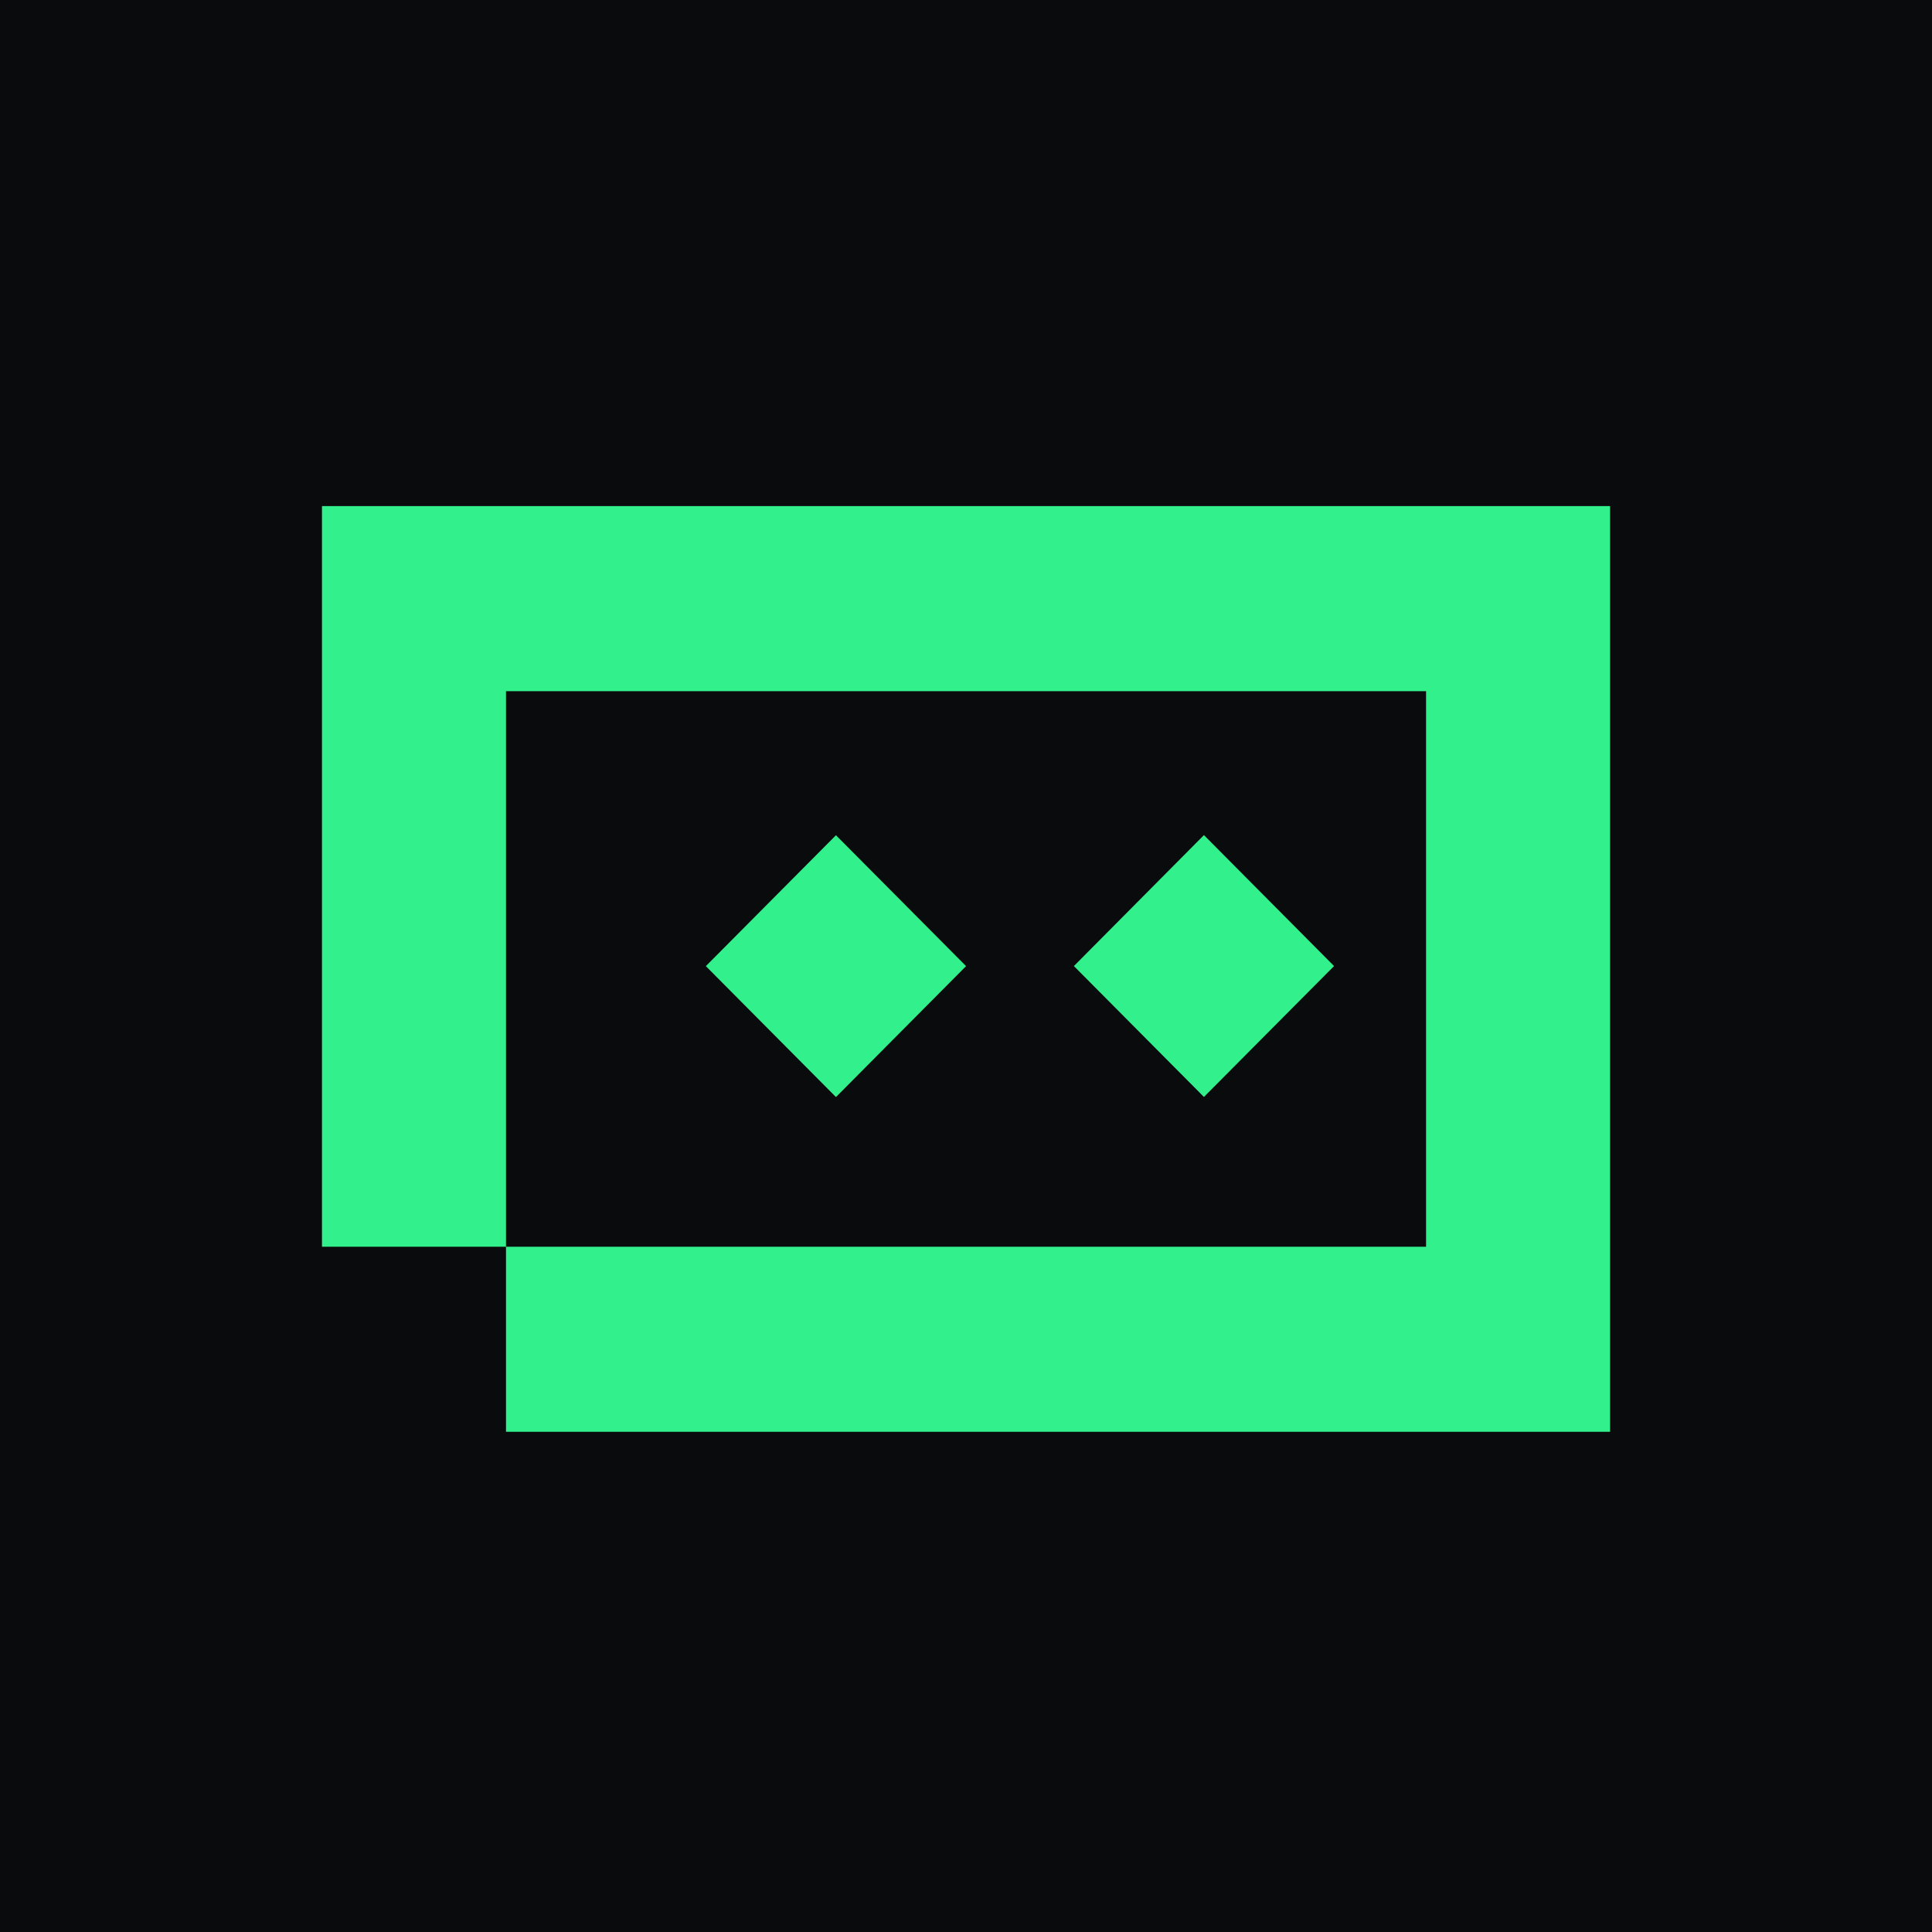
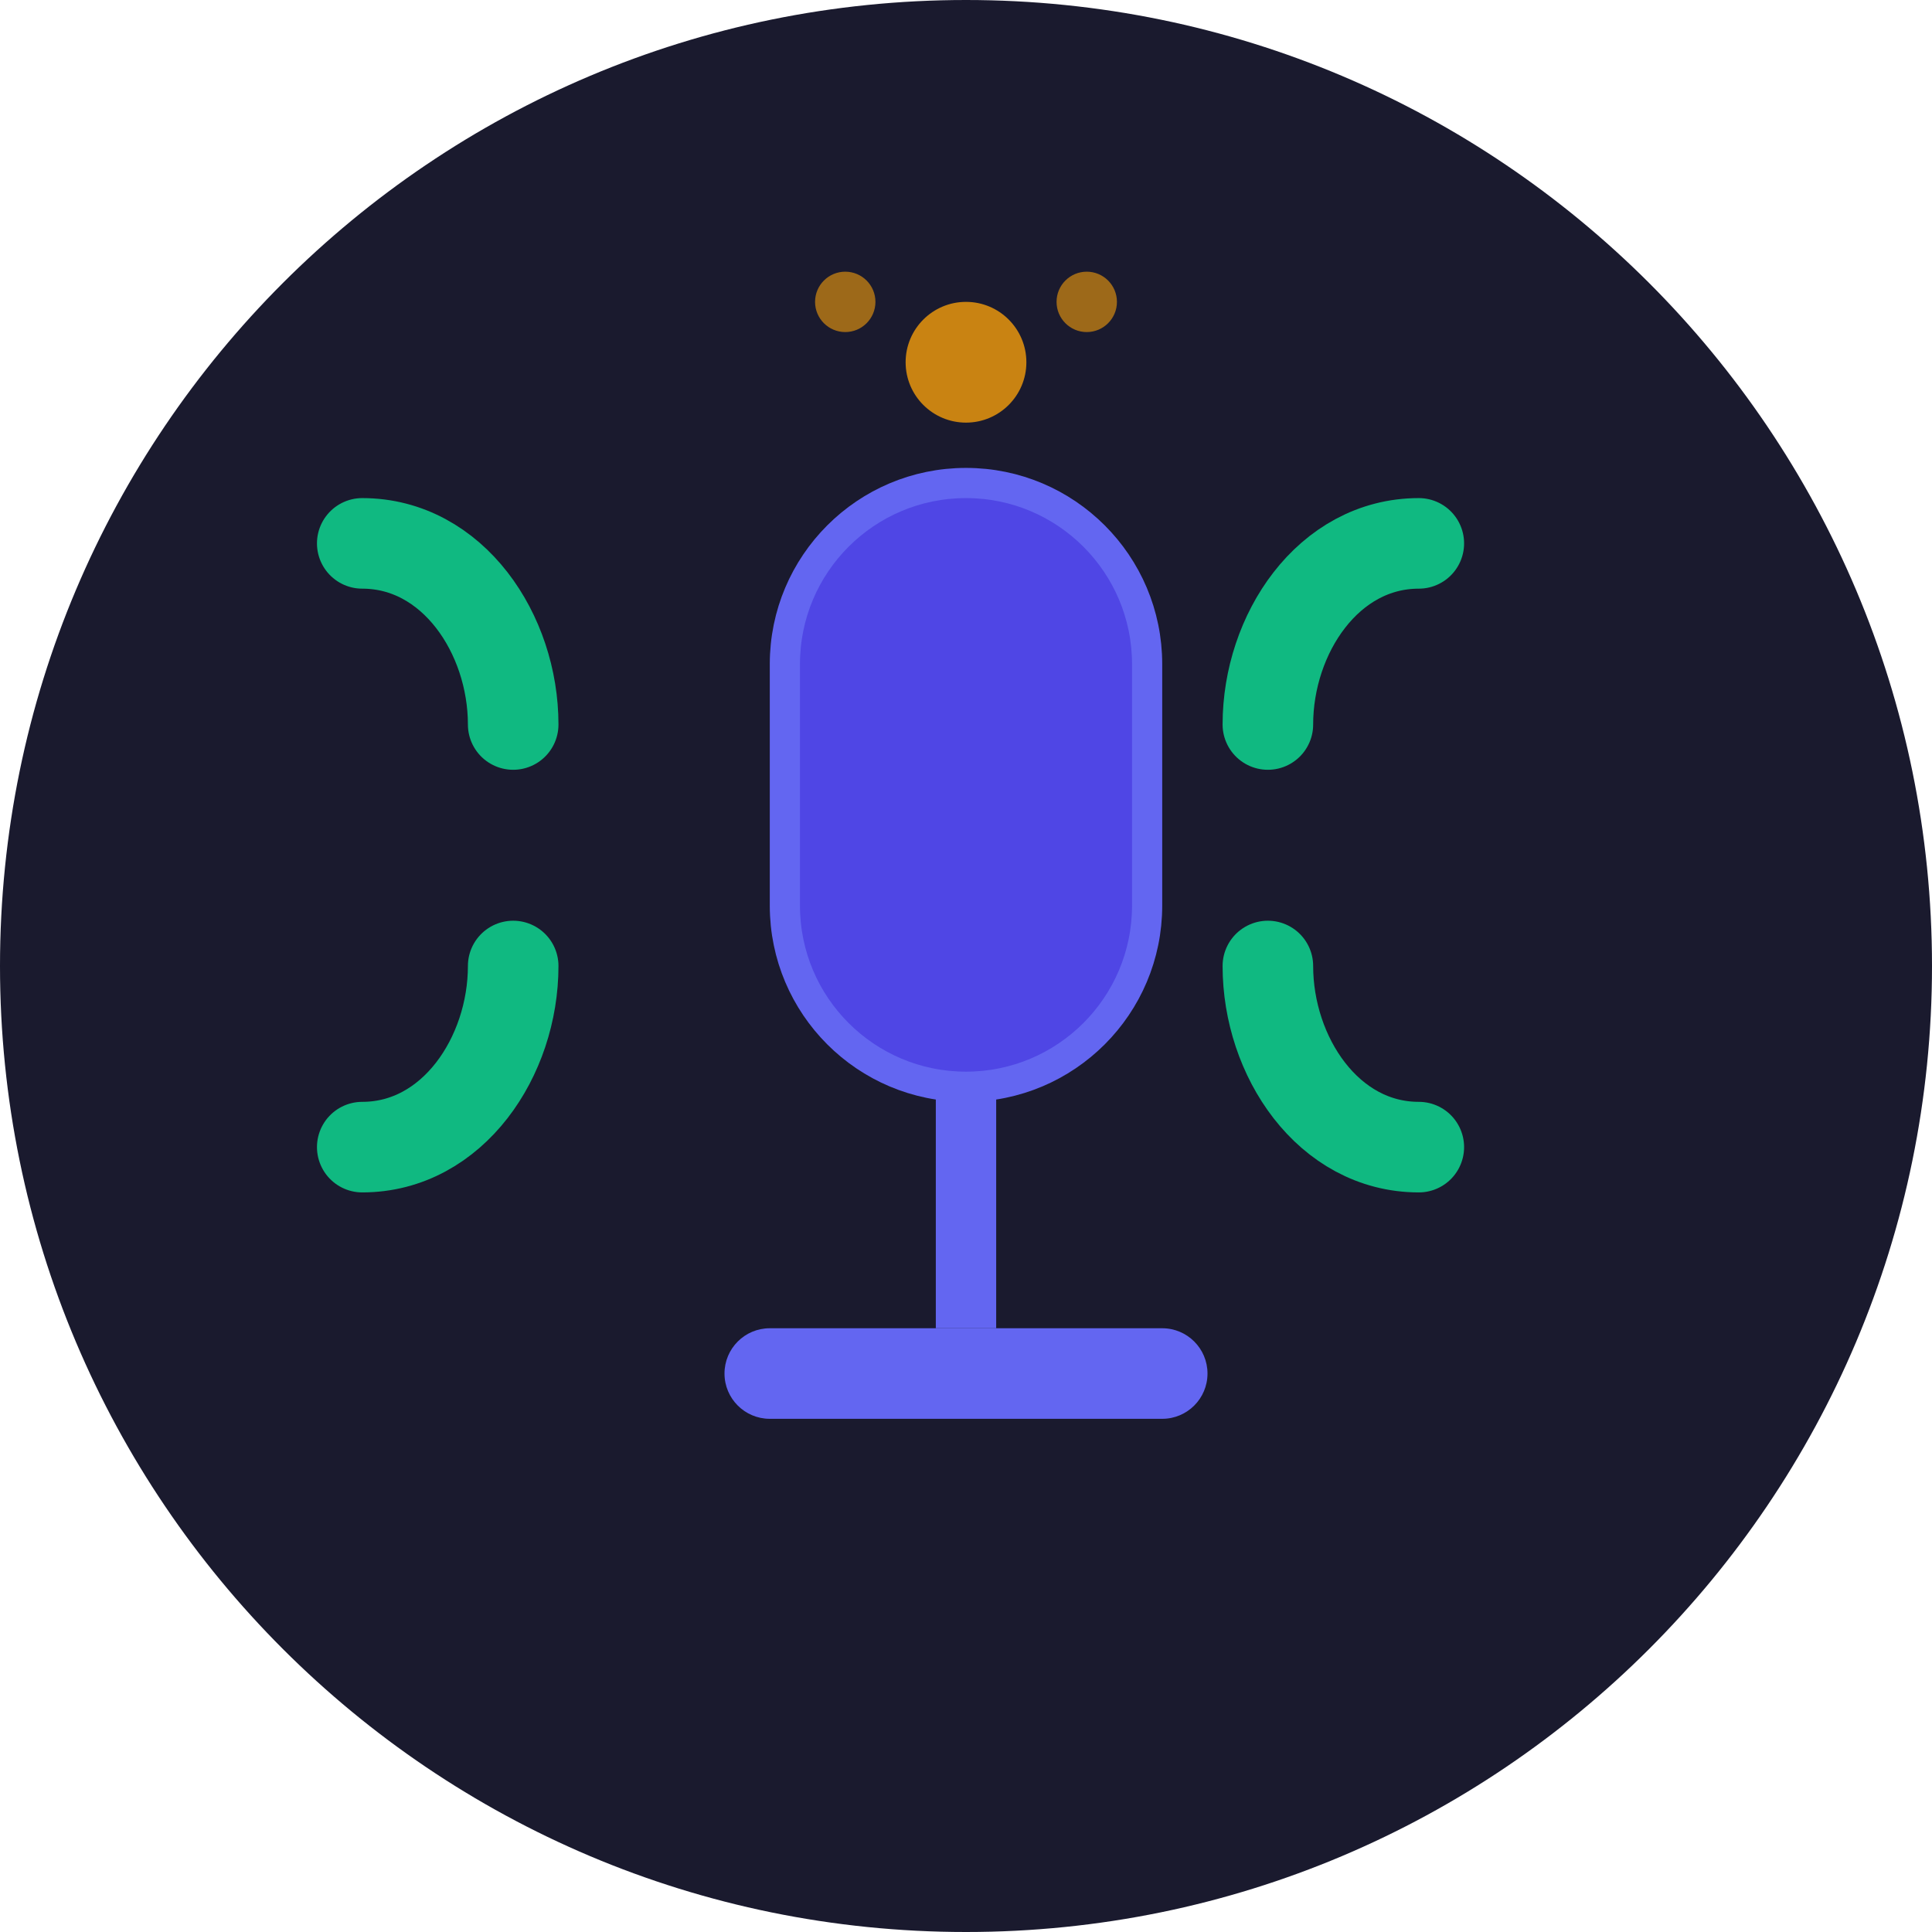
<svg xmlns="http://www.w3.org/2000/svg" width="32" height="32" viewBox="0 0 32 32" fill="none">
-   <rect width="32" height="32" fill="#0A0B0D" />
-   <path d="M26.668 23.715H8.381V20.65H5.333V8.382H26.668V23.715ZM8.381 20.65H23.62V11.448H8.381V20.65ZM16.001 16.002L13.846 18.171L11.691 16.002L13.846 13.834L16.001 16.002ZM22.096 16.001L19.941 18.169L17.787 16.001L19.941 13.832L22.096 16.001Z" fill="#32F08C" />
+   <circle cx="16" cy="16" r="16" fill="#1a1a2e" />
+   <rect x="13" y="8" width="6" height="10" rx="3" fill="#4f46e5" stroke="#6366f1" stroke-width="0.5" />
+   <rect x="15.5" y="18" width="1" height="4" fill="#6366f1" />
+   <rect x="12" y="22" width="8" height="1.5" rx="0.75" fill="#6366f1" />
+   <path d="M21 12c0-1.5 1-3 2.5-3" stroke="#10b981" stroke-width="1.5" stroke-linecap="round" fill="none" />
+   <path d="M21 16c0 1.5 1 3 2.5 3" stroke="#10b981" stroke-width="1.5" stroke-linecap="round" fill="none" />
+   <path d="M8.5 12c0-1.5-1-3-2.5-3" stroke="#10b981" stroke-width="1.5" stroke-linecap="round" fill="none" />
+   <path d="M8.5 16c0 1.5-1 3-2.5 3" stroke="#10b981" stroke-width="1.5" stroke-linecap="round" fill="none" />
+   <circle cx="16" cy="6" r="1" fill="#f59e0b" opacity="0.8" />
+   <circle cx="18" cy="5" r="0.5" fill="#f59e0b" opacity="0.6" />
+   <circle cx="14" cy="5" r="0.5" fill="#f59e0b" opacity="0.6" />
</svg>
